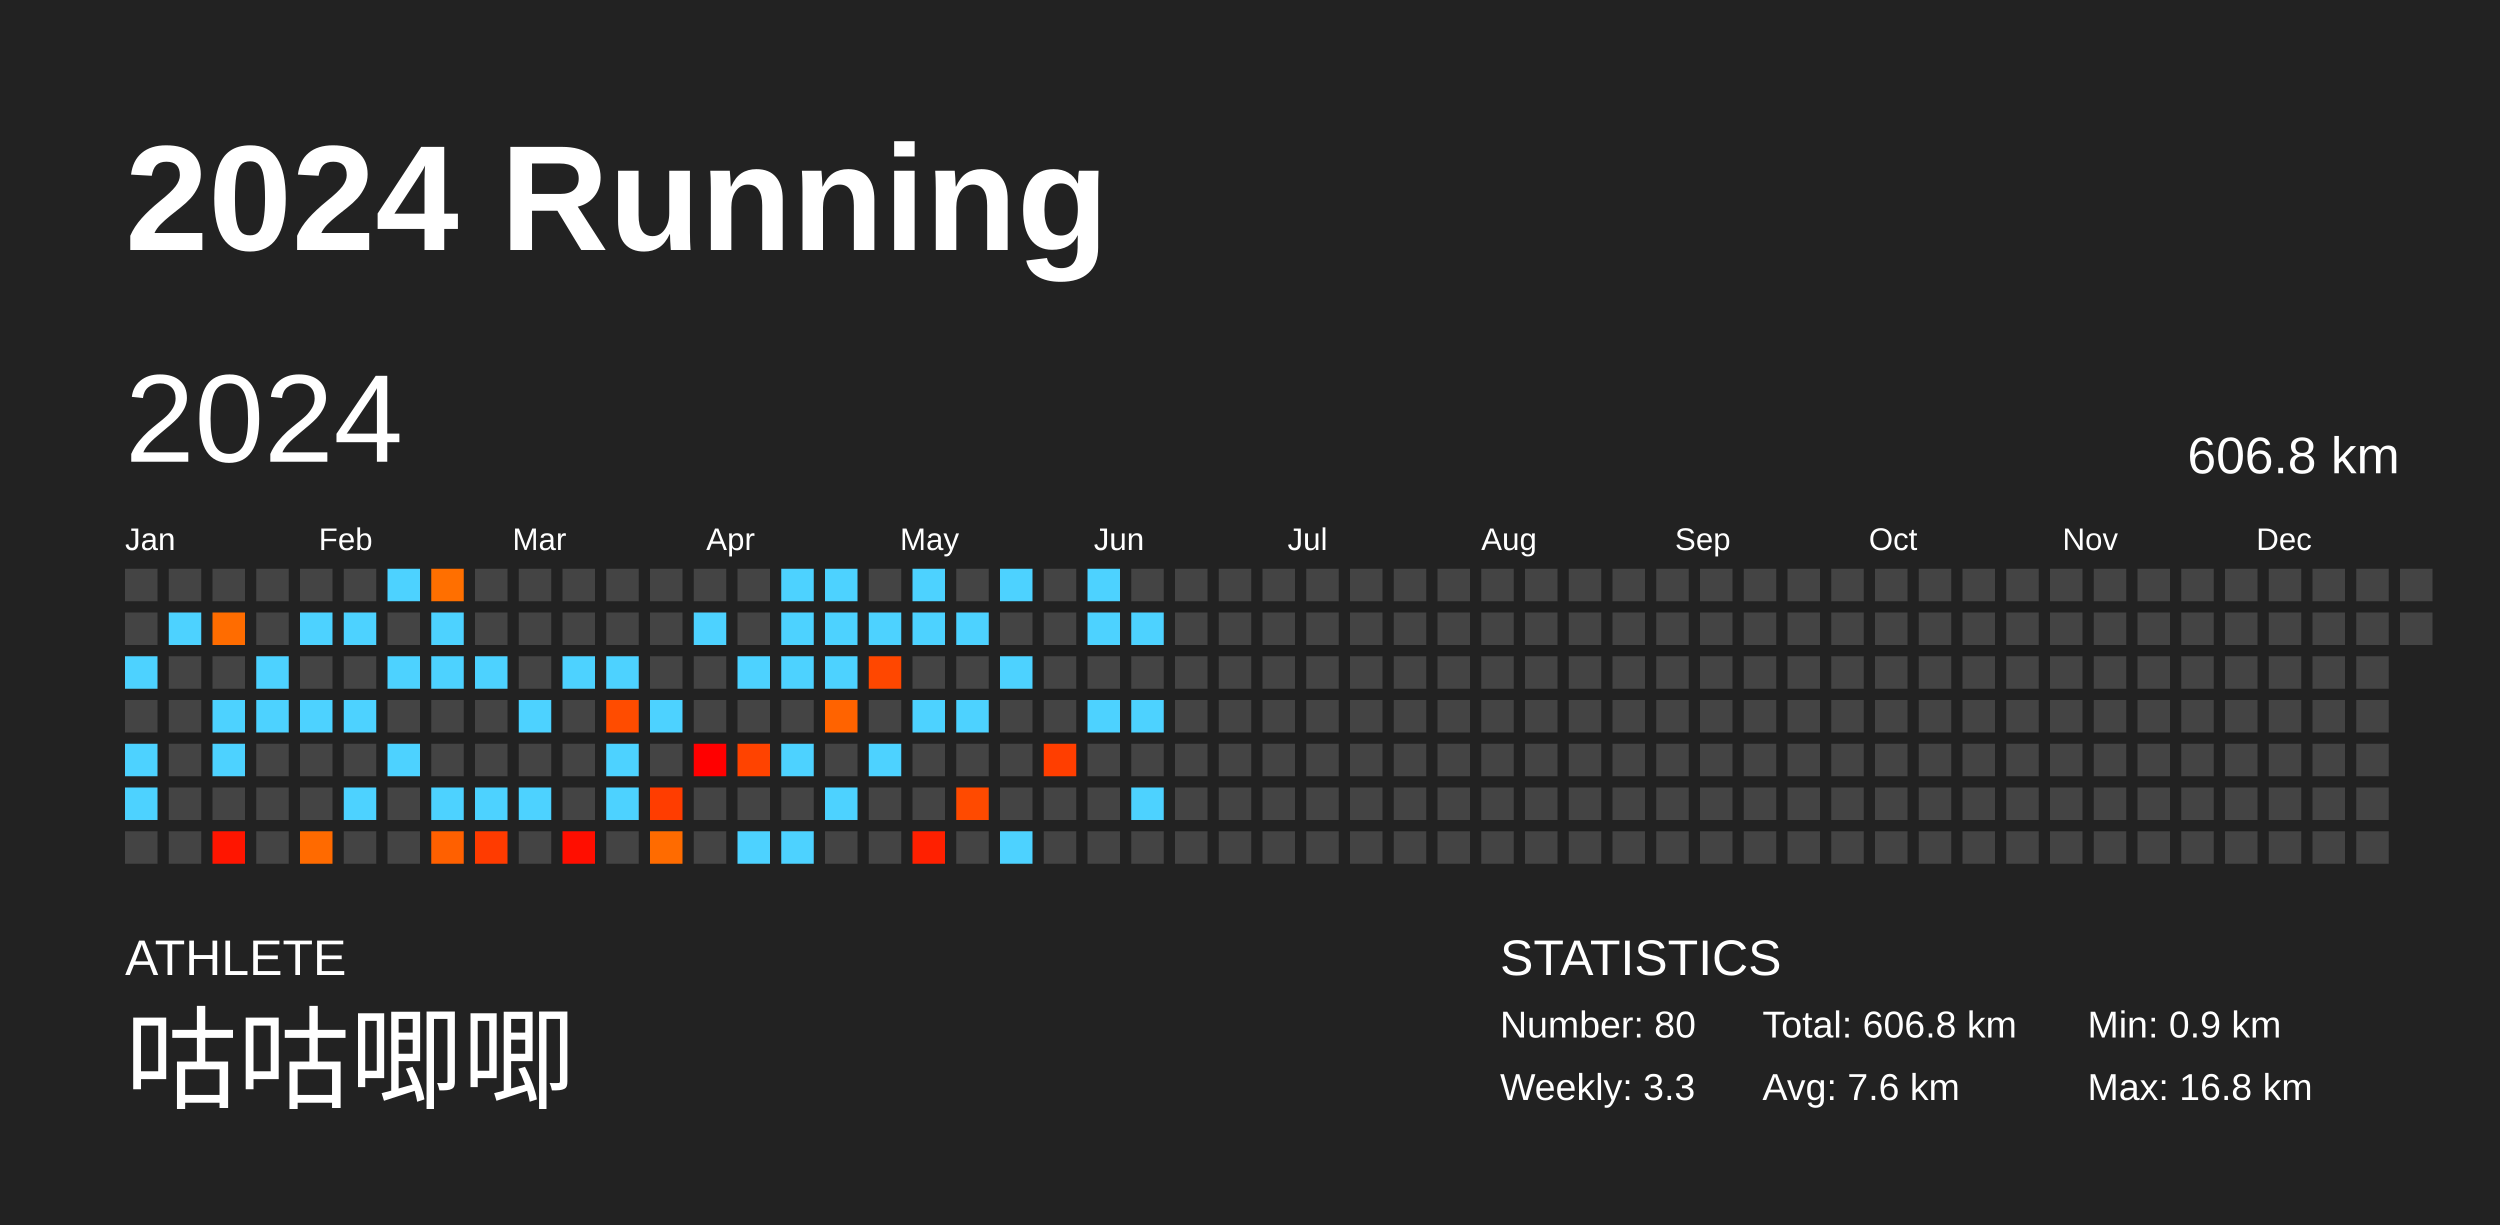
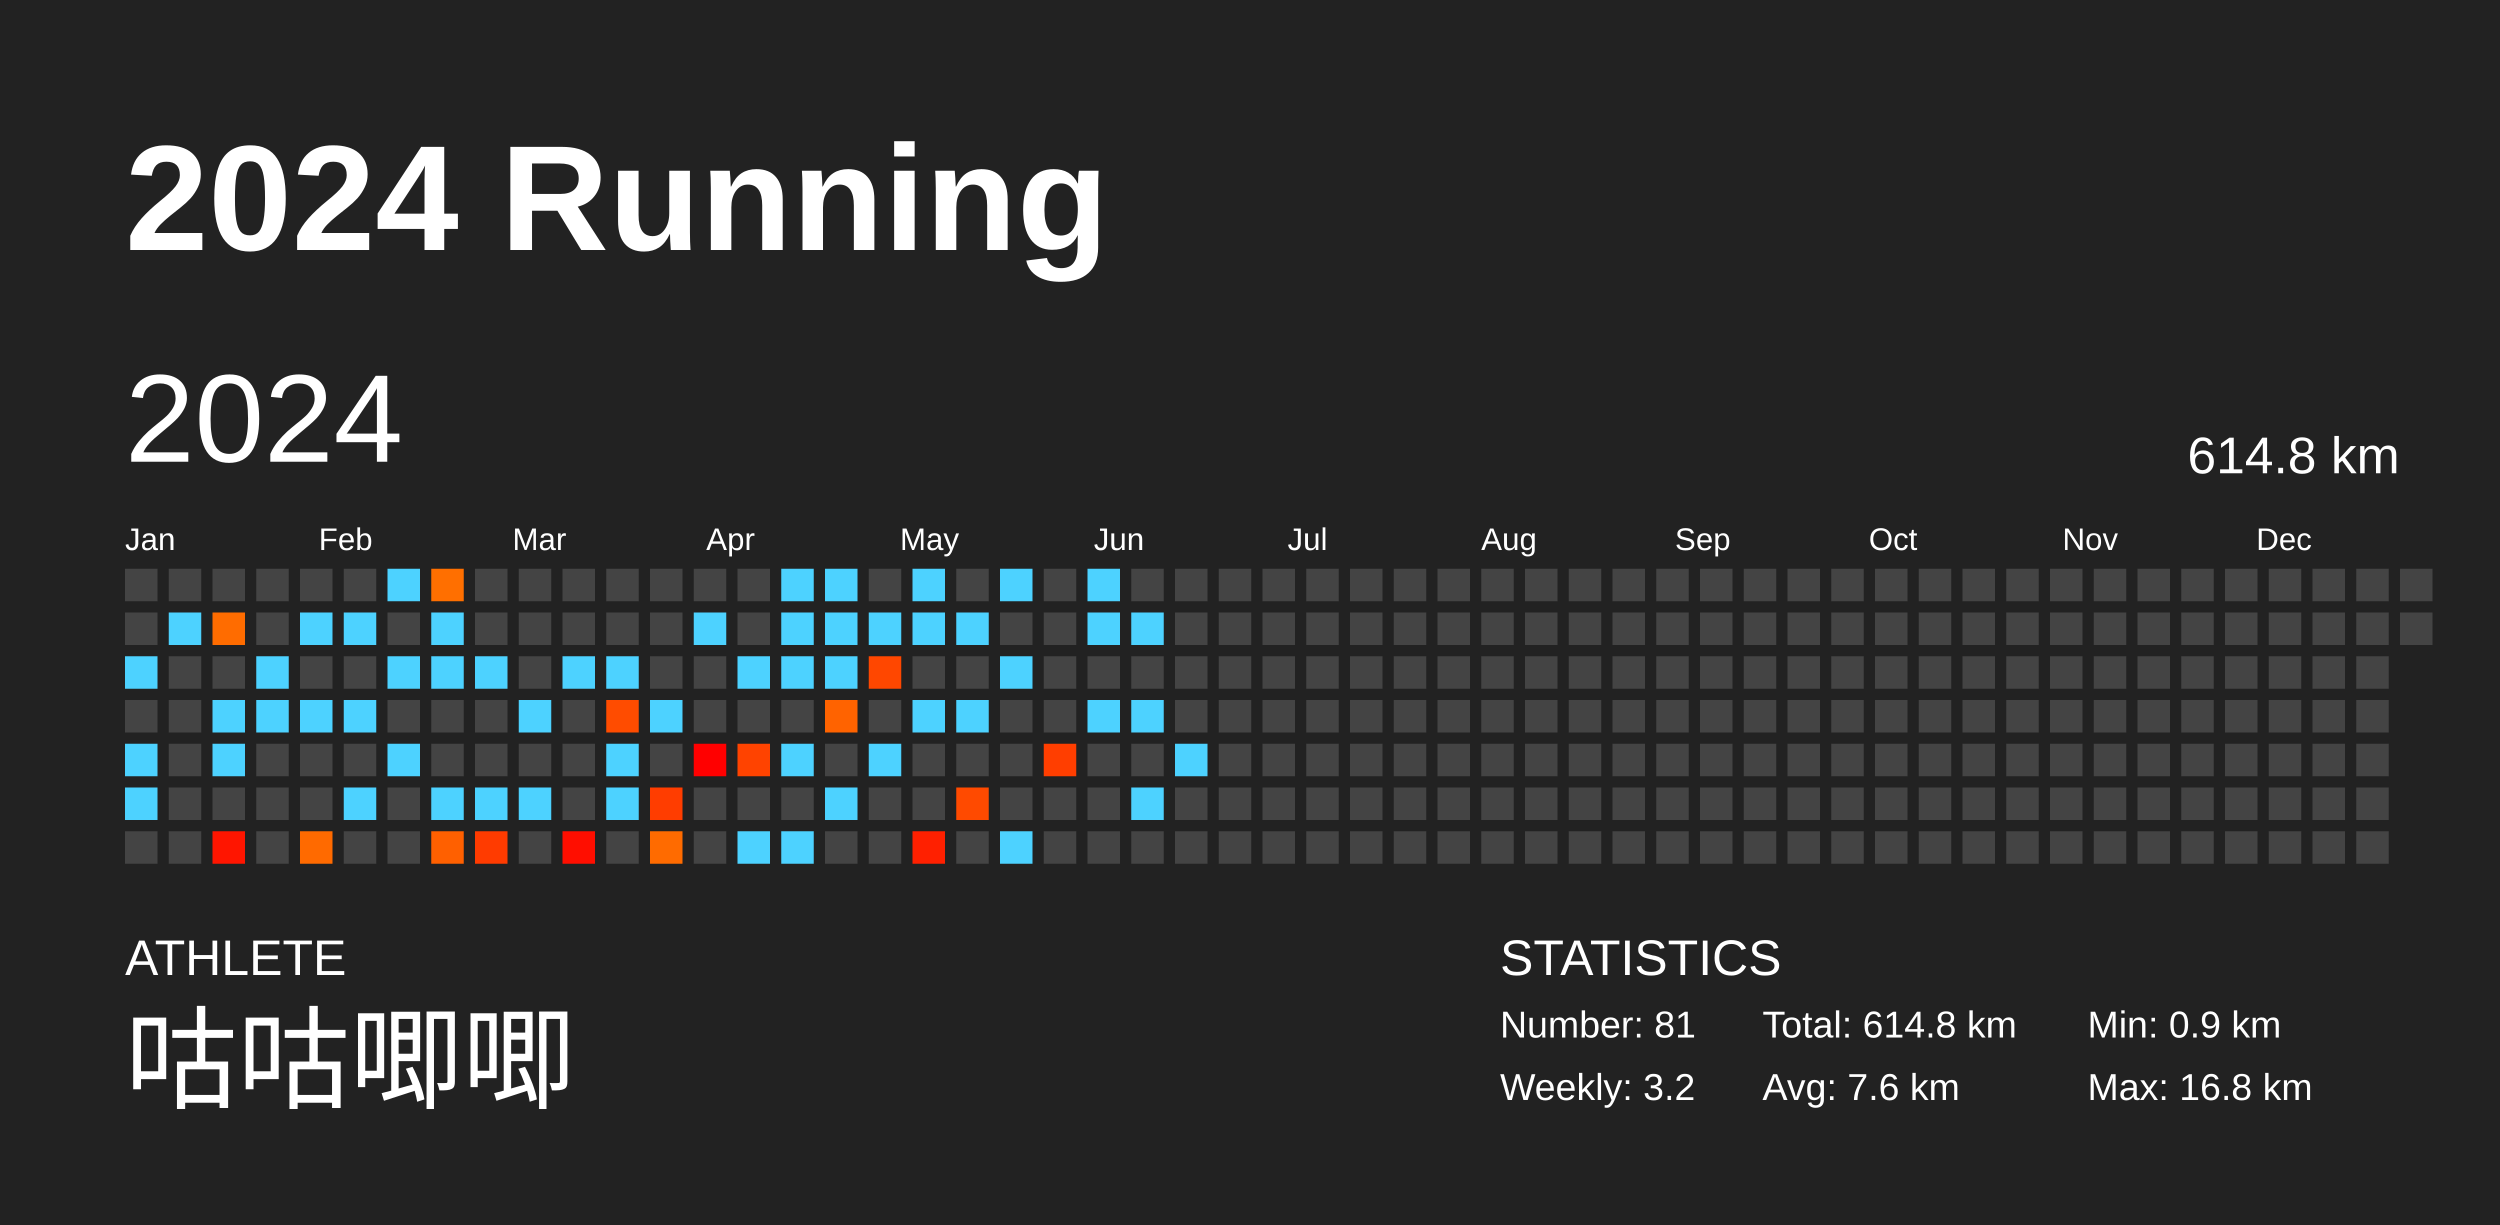
<svg xmlns="http://www.w3.org/2000/svg" baseProfile="full" height="98mm" version="1.1" viewBox="0,0,200,98" width="200mm">
  <defs />
  <rect fill="#222222" height="98" width="200" x="0" y="0" />
  <text fill="#FFFFFF" style="font-size:12px; font-family:Arial; font-weight:bold;" x="10" y="20">2024 Running</text>
  <text fill="#FFFFFF" style="font-size:4px; font-family:Arial" x="10" y="78">ATHLETE</text>
  <text fill="#FFFFFF" style="font-size:9px; font-family:Arial" x="10" y="88">咕咕唧唧</text>
  <text fill="#FFFFFF" style="font-size:4px; font-family:Arial" x="120" y="78">STATISTICS</text>
-   <text fill="#FFFFFF" style="font-size:3px; font-family:Arial" x="120" y="83">Number: 80</text>
-   <text fill="#FFFFFF" style="font-size:3px; font-family:Arial" x="120" y="88">Weekly: 3.3</text>
-   <text fill="#FFFFFF" style="font-size:3px; font-family:Arial" x="141" y="83">Total: 606.8 km</text>
+   <text fill="#FFFFFF" style="font-size:3px; font-family:Arial" x="120" y="83">Number: 81</text>
+   <text fill="#FFFFFF" style="font-size:3px; font-family:Arial" x="120" y="88">Weekly: 3.2</text>
+   <text fill="#FFFFFF" style="font-size:3px; font-family:Arial" x="141" y="83">Total: 614.8 km</text>
  <text fill="#FFFFFF" style="font-size:3px; font-family:Arial" x="141" y="88">Avg: 7.6 km</text>
  <text fill="#FFFFFF" style="font-size:3px; font-family:Arial" x="167" y="83">Min: 0.9 km</text>
  <text fill="#FFFFFF" style="font-size:3px; font-family:Arial" x="167" y="88">Max: 16.8 km</text>
  <text dominant-baseline="hanging" fill="#FFFFFF" style="font-size:10.0px; font-family:Arial;" x="10" y="30">2024</text>
-   <text dominant-baseline="hanging" fill="#FFFFFF" style="font-size:4.125px; font-family:Arial;" x="175" y="35">606.8 km</text>
+   <text dominant-baseline="hanging" fill="#FFFFFF" style="font-size:4.125px; font-family:Arial;" x="175" y="35">614.8 km</text>
  <text fill="#FFFFFF" style="font-size:2.5px; font-family:Arial" x="10.0" y="44">Jan</text>
  <text fill="#FFFFFF" style="font-size:2.5px; font-family:Arial" x="25.5" y="44">Feb</text>
  <text fill="#FFFFFF" style="font-size:2.5px; font-family:Arial" x="41.0" y="44">Mar</text>
  <text fill="#FFFFFF" style="font-size:2.5px; font-family:Arial" x="56.5" y="44">Apr</text>
  <text fill="#FFFFFF" style="font-size:2.5px; font-family:Arial" x="72.0" y="44">May</text>
  <text fill="#FFFFFF" style="font-size:2.5px; font-family:Arial" x="87.5" y="44">Jun</text>
  <text fill="#FFFFFF" style="font-size:2.5px; font-family:Arial" x="103.0" y="44">Jul</text>
  <text fill="#FFFFFF" style="font-size:2.5px; font-family:Arial" x="118.5" y="44">Aug</text>
  <text fill="#FFFFFF" style="font-size:2.5px; font-family:Arial" x="134.0" y="44">Sep</text>
  <text fill="#FFFFFF" style="font-size:2.5px; font-family:Arial" x="149.5" y="44">Oct</text>
  <text fill="#FFFFFF" style="font-size:2.5px; font-family:Arial" x="165.0" y="44">Nov</text>
  <text fill="#FFFFFF" style="font-size:2.5px; font-family:Arial" x="180.5" y="44">Dec</text>
  <rect fill="#444444" height="2.6" width="2.6" x="10.0" y="45.5" />
  <rect fill="#444444" height="2.6" width="2.6" x="10.0" y="49.0" />
  <rect fill="#4dd2ff" height="2.6" width="2.6" x="10.0" y="52.5" />
  <rect fill="#444444" height="2.6" width="2.6" x="10.0" y="56.0" />
  <rect fill="#4dd2ff" height="2.6" width="2.6" x="10.0" y="59.5" />
  <rect fill="#4dd2ff" height="2.6" width="2.6" x="10.0" y="63.0" />
  <rect fill="#444444" height="2.6" width="2.6" x="10.0" y="66.5" />
  <rect fill="#444444" height="2.6" width="2.6" x="13.5" y="45.5" />
  <rect fill="#4dd2ff" height="2.6" width="2.6" x="13.5" y="49.0" />
  <rect fill="#444444" height="2.6" width="2.6" x="13.5" y="52.5" />
  <rect fill="#444444" height="2.6" width="2.6" x="13.5" y="56.0" />
  <rect fill="#444444" height="2.6" width="2.6" x="13.5" y="59.5" />
  <rect fill="#444444" height="2.6" width="2.6" x="13.5" y="63.0" />
  <rect fill="#444444" height="2.6" width="2.6" x="13.5" y="66.5" />
  <rect fill="#444444" height="2.6" width="2.6" x="17.0" y="45.5" />
  <rect fill="#ff6c00" height="2.6" width="2.6" x="17.0" y="49.0" />
  <rect fill="#444444" height="2.6" width="2.6" x="17.0" y="52.5" />
  <rect fill="#4dd2ff" height="2.6" width="2.6" x="17.0" y="56.0" />
  <rect fill="#4dd2ff" height="2.6" width="2.6" x="17.0" y="59.5" />
  <rect fill="#444444" height="2.6" width="2.6" x="17.0" y="63.0" />
  <rect fill="#ff1500" height="2.6" width="2.6" x="17.0" y="66.5" />
  <rect fill="#444444" height="2.6" width="2.6" x="20.5" y="45.5" />
  <rect fill="#444444" height="2.6" width="2.6" x="20.5" y="49.0" />
  <rect fill="#4dd2ff" height="2.6" width="2.6" x="20.5" y="52.5" />
  <rect fill="#4dd2ff" height="2.6" width="2.6" x="20.5" y="56.0" />
  <rect fill="#444444" height="2.6" width="2.6" x="20.5" y="59.5" />
  <rect fill="#444444" height="2.6" width="2.6" x="20.5" y="63.0" />
  <rect fill="#444444" height="2.6" width="2.6" x="20.5" y="66.5" />
  <rect fill="#444444" height="2.6" width="2.6" x="24.0" y="45.5" />
  <rect fill="#4dd2ff" height="2.6" width="2.6" x="24.0" y="49.0" />
  <rect fill="#444444" height="2.6" width="2.6" x="24.0" y="52.5" />
  <rect fill="#4dd2ff" height="2.6" width="2.6" x="24.0" y="56.0" />
  <rect fill="#444444" height="2.6" width="2.6" x="24.0" y="59.5" />
  <rect fill="#444444" height="2.6" width="2.6" x="24.0" y="63.0" />
  <rect fill="#ff6a00" height="2.6" width="2.6" x="24.0" y="66.5" />
  <rect fill="#444444" height="2.6" width="2.6" x="27.5" y="45.5" />
  <rect fill="#4dd2ff" height="2.6" width="2.6" x="27.5" y="49.0" />
  <rect fill="#444444" height="2.6" width="2.6" x="27.5" y="52.5" />
  <rect fill="#4dd2ff" height="2.6" width="2.6" x="27.5" y="56.0" />
  <rect fill="#444444" height="2.6" width="2.6" x="27.5" y="59.5" />
  <rect fill="#4dd2ff" height="2.6" width="2.6" x="27.5" y="63.0" />
  <rect fill="#444444" height="2.6" width="2.6" x="27.5" y="66.5" />
  <rect fill="#4dd2ff" height="2.6" width="2.6" x="31.0" y="45.5" />
  <rect fill="#444444" height="2.6" width="2.6" x="31.0" y="49.0" />
  <rect fill="#4dd2ff" height="2.6" width="2.6" x="31.0" y="52.5" />
  <rect fill="#444444" height="2.6" width="2.6" x="31.0" y="56.0" />
  <rect fill="#4dd2ff" height="2.6" width="2.6" x="31.0" y="59.5" />
  <rect fill="#444444" height="2.6" width="2.6" x="31.0" y="63.0" />
  <rect fill="#444444" height="2.6" width="2.6" x="31.0" y="66.5" />
  <rect fill="#ff6f00" height="2.6" width="2.6" x="34.5" y="45.5" />
  <rect fill="#4dd2ff" height="2.6" width="2.6" x="34.5" y="49.0" />
  <rect fill="#4dd2ff" height="2.6" width="2.6" x="34.5" y="52.5" />
  <rect fill="#444444" height="2.6" width="2.6" x="34.5" y="56.0" />
  <rect fill="#444444" height="2.6" width="2.6" x="34.5" y="59.5" />
  <rect fill="#4dd2ff" height="2.6" width="2.6" x="34.5" y="63.0" />
  <rect fill="#ff6000" height="2.6" width="2.6" x="34.5" y="66.5" />
  <rect fill="#444444" height="2.6" width="2.6" x="38.0" y="45.5" />
  <rect fill="#444444" height="2.6" width="2.6" x="38.0" y="49.0" />
  <rect fill="#4dd2ff" height="2.6" width="2.6" x="38.0" y="52.5" />
  <rect fill="#444444" height="2.6" width="2.6" x="38.0" y="56.0" />
  <rect fill="#444444" height="2.6" width="2.6" x="38.0" y="59.5" />
  <rect fill="#4dd2ff" height="2.6" width="2.6" x="38.0" y="63.0" />
  <rect fill="#ff3b00" height="2.6" width="2.6" x="38.0" y="66.5" />
  <rect fill="#444444" height="2.6" width="2.6" x="41.5" y="45.5" />
  <rect fill="#444444" height="2.6" width="2.6" x="41.5" y="49.0" />
  <rect fill="#444444" height="2.6" width="2.6" x="41.5" y="52.5" />
  <rect fill="#4dd2ff" height="2.6" width="2.6" x="41.5" y="56.0" />
  <rect fill="#444444" height="2.6" width="2.6" x="41.5" y="59.5" />
  <rect fill="#4dd2ff" height="2.6" width="2.6" x="41.5" y="63.0" />
  <rect fill="#444444" height="2.6" width="2.6" x="41.5" y="66.5" />
  <rect fill="#444444" height="2.6" width="2.6" x="45.0" y="45.5" />
  <rect fill="#444444" height="2.6" width="2.6" x="45.0" y="49.0" />
  <rect fill="#4dd2ff" height="2.6" width="2.6" x="45.0" y="52.5" />
  <rect fill="#444444" height="2.6" width="2.6" x="45.0" y="56.0" />
  <rect fill="#444444" height="2.6" width="2.6" x="45.0" y="59.5" />
  <rect fill="#444444" height="2.6" width="2.6" x="45.0" y="63.0" />
  <rect fill="#ff0e00" height="2.6" width="2.6" x="45.0" y="66.5" />
  <rect fill="#444444" height="2.6" width="2.6" x="48.5" y="45.5" />
  <rect fill="#444444" height="2.6" width="2.6" x="48.5" y="49.0" />
  <rect fill="#4dd2ff" height="2.6" width="2.6" x="48.5" y="52.5" />
  <rect fill="#ff4c00" height="2.6" width="2.6" x="48.5" y="56.0" />
  <rect fill="#4dd2ff" height="2.6" width="2.6" x="48.5" y="59.5" />
  <rect fill="#4dd2ff" height="2.6" width="2.6" x="48.5" y="63.0" />
  <rect fill="#444444" height="2.6" width="2.6" x="48.5" y="66.5" />
  <rect fill="#444444" height="2.6" width="2.6" x="52.0" y="45.5" />
  <rect fill="#444444" height="2.6" width="2.6" x="52.0" y="49.0" />
  <rect fill="#444444" height="2.6" width="2.6" x="52.0" y="52.5" />
  <rect fill="#4dd2ff" height="2.6" width="2.6" x="52.0" y="56.0" />
  <rect fill="#444444" height="2.6" width="2.6" x="52.0" y="59.5" />
  <rect fill="#ff3d00" height="2.6" width="2.6" x="52.0" y="63.0" />
  <rect fill="#ff6b00" height="2.6" width="2.6" x="52.0" y="66.5" />
  <rect fill="#444444" height="2.6" width="2.6" x="55.5" y="45.5" />
  <rect fill="#4dd2ff" height="2.6" width="2.6" x="55.5" y="49.0" />
  <rect fill="#444444" height="2.6" width="2.6" x="55.5" y="52.5" />
  <rect fill="#444444" height="2.6" width="2.6" x="55.5" y="56.0" />
  <rect fill="#ff0000" height="2.6" width="2.6" x="55.5" y="59.5" />
  <rect fill="#444444" height="2.6" width="2.6" x="55.5" y="63.0" />
  <rect fill="#444444" height="2.6" width="2.6" x="55.5" y="66.5" />
  <rect fill="#444444" height="2.6" width="2.6" x="59.0" y="45.5" />
  <rect fill="#444444" height="2.6" width="2.6" x="59.0" y="49.0" />
  <rect fill="#4dd2ff" height="2.6" width="2.6" x="59.0" y="52.5" />
  <rect fill="#444444" height="2.6" width="2.6" x="59.0" y="56.0" />
  <rect fill="#ff4300" height="2.6" width="2.6" x="59.0" y="59.5" />
  <rect fill="#444444" height="2.6" width="2.6" x="59.0" y="63.0" />
  <rect fill="#4dd2ff" height="2.6" width="2.6" x="59.0" y="66.5" />
  <rect fill="#4dd2ff" height="2.6" width="2.6" x="62.5" y="45.5" />
  <rect fill="#4dd2ff" height="2.6" width="2.6" x="62.5" y="49.0" />
  <rect fill="#4dd2ff" height="2.6" width="2.6" x="62.5" y="52.5" />
  <rect fill="#444444" height="2.6" width="2.6" x="62.5" y="56.0" />
  <rect fill="#4dd2ff" height="2.6" width="2.6" x="62.5" y="59.5" />
  <rect fill="#444444" height="2.6" width="2.6" x="62.5" y="63.0" />
  <rect fill="#4dd2ff" height="2.6" width="2.6" x="62.5" y="66.5" />
  <rect fill="#4dd2ff" height="2.6" width="2.6" x="66.0" y="45.5" />
  <rect fill="#4dd2ff" height="2.6" width="2.6" x="66.0" y="49.0" />
  <rect fill="#4dd2ff" height="2.6" width="2.6" x="66.0" y="52.5" />
  <rect fill="#ff6300" height="2.6" width="2.6" x="66.0" y="56.0" />
  <rect fill="#444444" height="2.6" width="2.6" x="66.0" y="59.5" />
  <rect fill="#4dd2ff" height="2.6" width="2.6" x="66.0" y="63.0" />
  <rect fill="#444444" height="2.6" width="2.6" x="66.0" y="66.5" />
  <rect fill="#444444" height="2.6" width="2.6" x="69.5" y="45.5" />
  <rect fill="#4dd2ff" height="2.6" width="2.6" x="69.5" y="49.0" />
  <rect fill="#ff4700" height="2.6" width="2.6" x="69.5" y="52.5" />
  <rect fill="#444444" height="2.6" width="2.6" x="69.5" y="56.0" />
  <rect fill="#4dd2ff" height="2.6" width="2.6" x="69.5" y="59.5" />
  <rect fill="#444444" height="2.6" width="2.6" x="69.5" y="63.0" />
  <rect fill="#444444" height="2.6" width="2.6" x="69.5" y="66.5" />
  <rect fill="#4dd2ff" height="2.6" width="2.6" x="73.0" y="45.5" />
  <rect fill="#4dd2ff" height="2.6" width="2.6" x="73.0" y="49.0" />
  <rect fill="#444444" height="2.6" width="2.6" x="73.0" y="52.5" />
  <rect fill="#4dd2ff" height="2.6" width="2.6" x="73.0" y="56.0" />
  <rect fill="#444444" height="2.6" width="2.6" x="73.0" y="59.5" />
  <rect fill="#444444" height="2.6" width="2.6" x="73.0" y="63.0" />
  <rect fill="#ff2000" height="2.6" width="2.6" x="73.0" y="66.5" />
  <rect fill="#444444" height="2.6" width="2.6" x="76.5" y="45.5" />
  <rect fill="#4dd2ff" height="2.6" width="2.6" x="76.5" y="49.0" />
  <rect fill="#444444" height="2.6" width="2.6" x="76.5" y="52.5" />
  <rect fill="#4dd2ff" height="2.6" width="2.6" x="76.5" y="56.0" />
  <rect fill="#444444" height="2.6" width="2.6" x="76.5" y="59.5" />
  <rect fill="#ff4a00" height="2.6" width="2.6" x="76.5" y="63.0" />
  <rect fill="#444444" height="2.6" width="2.6" x="76.5" y="66.5" />
  <rect fill="#4dd2ff" height="2.6" width="2.6" x="80.0" y="45.5" />
  <rect fill="#444444" height="2.6" width="2.6" x="80.0" y="49.0" />
  <rect fill="#4dd2ff" height="2.6" width="2.6" x="80.0" y="52.5" />
  <rect fill="#444444" height="2.6" width="2.6" x="80.0" y="56.0" />
  <rect fill="#444444" height="2.6" width="2.6" x="80.0" y="59.5" />
  <rect fill="#444444" height="2.6" width="2.6" x="80.0" y="63.0" />
  <rect fill="#4dd2ff" height="2.6" width="2.6" x="80.0" y="66.5" />
  <rect fill="#444444" height="2.6" width="2.6" x="83.5" y="45.5" />
  <rect fill="#444444" height="2.6" width="2.6" x="83.5" y="49.0" />
  <rect fill="#444444" height="2.6" width="2.6" x="83.5" y="52.5" />
  <rect fill="#444444" height="2.6" width="2.6" x="83.5" y="56.0" />
  <rect fill="#ff3e00" height="2.6" width="2.6" x="83.5" y="59.5" />
  <rect fill="#444444" height="2.6" width="2.6" x="83.5" y="63.0" />
  <rect fill="#444444" height="2.6" width="2.6" x="83.5" y="66.5" />
  <rect fill="#4dd2ff" height="2.6" width="2.6" x="87.0" y="45.5" />
  <rect fill="#4dd2ff" height="2.6" width="2.6" x="87.0" y="49.0" />
  <rect fill="#444444" height="2.6" width="2.6" x="87.0" y="52.5" />
  <rect fill="#4dd2ff" height="2.6" width="2.6" x="87.0" y="56.0" />
  <rect fill="#444444" height="2.6" width="2.6" x="87.0" y="59.5" />
  <rect fill="#444444" height="2.6" width="2.6" x="87.0" y="63.0" />
  <rect fill="#444444" height="2.6" width="2.6" x="87.0" y="66.5" />
  <rect fill="#444444" height="2.6" width="2.6" x="90.5" y="45.5" />
  <rect fill="#4dd2ff" height="2.6" width="2.6" x="90.5" y="49.0" />
  <rect fill="#444444" height="2.6" width="2.6" x="90.5" y="52.5" />
  <rect fill="#4dd2ff" height="2.6" width="2.6" x="90.5" y="56.0" />
  <rect fill="#444444" height="2.6" width="2.6" x="90.5" y="59.5" />
  <rect fill="#4dd2ff" height="2.6" width="2.6" x="90.5" y="63.0" />
  <rect fill="#444444" height="2.6" width="2.6" x="90.5" y="66.5" />
  <rect fill="#444444" height="2.6" width="2.6" x="94.0" y="45.5" />
  <rect fill="#444444" height="2.6" width="2.6" x="94.0" y="49.0" />
  <rect fill="#444444" height="2.6" width="2.6" x="94.0" y="52.5" />
  <rect fill="#444444" height="2.6" width="2.6" x="94.0" y="56.0" />
-   <rect fill="#444444" height="2.6" width="2.6" x="94.0" y="59.5" />
+   <rect fill="#4dd2ff" height="2.6" width="2.6" x="94.0" y="59.5" />
  <rect fill="#444444" height="2.6" width="2.6" x="94.0" y="63.0" />
  <rect fill="#444444" height="2.6" width="2.6" x="94.0" y="66.5" />
  <rect fill="#444444" height="2.6" width="2.6" x="97.5" y="45.5" />
  <rect fill="#444444" height="2.6" width="2.6" x="97.5" y="49.0" />
  <rect fill="#444444" height="2.6" width="2.6" x="97.5" y="52.5" />
  <rect fill="#444444" height="2.6" width="2.6" x="97.5" y="56.0" />
  <rect fill="#444444" height="2.6" width="2.6" x="97.5" y="59.5" />
  <rect fill="#444444" height="2.6" width="2.6" x="97.5" y="63.0" />
  <rect fill="#444444" height="2.6" width="2.6" x="97.5" y="66.5" />
  <rect fill="#444444" height="2.6" width="2.6" x="101.0" y="45.5" />
  <rect fill="#444444" height="2.6" width="2.6" x="101.0" y="49.0" />
  <rect fill="#444444" height="2.6" width="2.6" x="101.0" y="52.5" />
  <rect fill="#444444" height="2.6" width="2.6" x="101.0" y="56.0" />
  <rect fill="#444444" height="2.6" width="2.6" x="101.0" y="59.5" />
  <rect fill="#444444" height="2.6" width="2.6" x="101.0" y="63.0" />
  <rect fill="#444444" height="2.6" width="2.6" x="101.0" y="66.5" />
  <rect fill="#444444" height="2.6" width="2.6" x="104.5" y="45.5" />
  <rect fill="#444444" height="2.6" width="2.6" x="104.5" y="49.0" />
  <rect fill="#444444" height="2.6" width="2.6" x="104.5" y="52.5" />
  <rect fill="#444444" height="2.6" width="2.6" x="104.5" y="56.0" />
  <rect fill="#444444" height="2.6" width="2.6" x="104.5" y="59.5" />
  <rect fill="#444444" height="2.6" width="2.6" x="104.5" y="63.0" />
  <rect fill="#444444" height="2.6" width="2.6" x="104.5" y="66.5" />
  <rect fill="#444444" height="2.6" width="2.6" x="108.0" y="45.5" />
  <rect fill="#444444" height="2.6" width="2.6" x="108.0" y="49.0" />
  <rect fill="#444444" height="2.6" width="2.6" x="108.0" y="52.5" />
  <rect fill="#444444" height="2.6" width="2.6" x="108.0" y="56.0" />
  <rect fill="#444444" height="2.6" width="2.6" x="108.0" y="59.5" />
  <rect fill="#444444" height="2.6" width="2.6" x="108.0" y="63.0" />
  <rect fill="#444444" height="2.6" width="2.6" x="108.0" y="66.5" />
  <rect fill="#444444" height="2.6" width="2.6" x="111.5" y="45.5" />
  <rect fill="#444444" height="2.6" width="2.6" x="111.5" y="49.0" />
  <rect fill="#444444" height="2.6" width="2.6" x="111.5" y="52.5" />
  <rect fill="#444444" height="2.6" width="2.6" x="111.5" y="56.0" />
  <rect fill="#444444" height="2.6" width="2.6" x="111.5" y="59.5" />
  <rect fill="#444444" height="2.6" width="2.6" x="111.5" y="63.0" />
  <rect fill="#444444" height="2.6" width="2.6" x="111.5" y="66.5" />
  <rect fill="#444444" height="2.6" width="2.6" x="115.0" y="45.5" />
  <rect fill="#444444" height="2.6" width="2.6" x="115.0" y="49.0" />
  <rect fill="#444444" height="2.6" width="2.6" x="115.0" y="52.5" />
  <rect fill="#444444" height="2.6" width="2.6" x="115.0" y="56.0" />
  <rect fill="#444444" height="2.6" width="2.6" x="115.0" y="59.5" />
  <rect fill="#444444" height="2.6" width="2.6" x="115.0" y="63.0" />
  <rect fill="#444444" height="2.6" width="2.6" x="115.0" y="66.5" />
  <rect fill="#444444" height="2.6" width="2.6" x="118.5" y="45.5" />
  <rect fill="#444444" height="2.6" width="2.6" x="118.5" y="49.0" />
  <rect fill="#444444" height="2.6" width="2.6" x="118.5" y="52.5" />
  <rect fill="#444444" height="2.6" width="2.6" x="118.5" y="56.0" />
  <rect fill="#444444" height="2.6" width="2.6" x="118.5" y="59.5" />
  <rect fill="#444444" height="2.6" width="2.6" x="118.5" y="63.0" />
  <rect fill="#444444" height="2.6" width="2.6" x="118.5" y="66.5" />
  <rect fill="#444444" height="2.6" width="2.6" x="122.0" y="45.5" />
  <rect fill="#444444" height="2.6" width="2.6" x="122.0" y="49.0" />
  <rect fill="#444444" height="2.6" width="2.6" x="122.0" y="52.5" />
  <rect fill="#444444" height="2.6" width="2.6" x="122.0" y="56.0" />
  <rect fill="#444444" height="2.6" width="2.6" x="122.0" y="59.5" />
  <rect fill="#444444" height="2.6" width="2.6" x="122.0" y="63.0" />
  <rect fill="#444444" height="2.6" width="2.6" x="122.0" y="66.5" />
  <rect fill="#444444" height="2.6" width="2.6" x="125.5" y="45.5" />
  <rect fill="#444444" height="2.6" width="2.6" x="125.5" y="49.0" />
  <rect fill="#444444" height="2.6" width="2.6" x="125.5" y="52.5" />
  <rect fill="#444444" height="2.6" width="2.6" x="125.5" y="56.0" />
  <rect fill="#444444" height="2.6" width="2.6" x="125.5" y="59.5" />
  <rect fill="#444444" height="2.6" width="2.6" x="125.5" y="63.0" />
  <rect fill="#444444" height="2.6" width="2.6" x="125.5" y="66.5" />
  <rect fill="#444444" height="2.6" width="2.6" x="129.0" y="45.5" />
  <rect fill="#444444" height="2.6" width="2.6" x="129.0" y="49.0" />
  <rect fill="#444444" height="2.6" width="2.6" x="129.0" y="52.5" />
  <rect fill="#444444" height="2.6" width="2.6" x="129.0" y="56.0" />
  <rect fill="#444444" height="2.6" width="2.6" x="129.0" y="59.5" />
  <rect fill="#444444" height="2.6" width="2.6" x="129.0" y="63.0" />
  <rect fill="#444444" height="2.6" width="2.6" x="129.0" y="66.5" />
  <rect fill="#444444" height="2.6" width="2.6" x="132.5" y="45.5" />
  <rect fill="#444444" height="2.6" width="2.6" x="132.5" y="49.0" />
  <rect fill="#444444" height="2.6" width="2.6" x="132.5" y="52.5" />
  <rect fill="#444444" height="2.6" width="2.6" x="132.5" y="56.0" />
  <rect fill="#444444" height="2.6" width="2.6" x="132.5" y="59.5" />
  <rect fill="#444444" height="2.6" width="2.6" x="132.5" y="63.0" />
  <rect fill="#444444" height="2.6" width="2.6" x="132.5" y="66.5" />
  <rect fill="#444444" height="2.6" width="2.6" x="136.0" y="45.5" />
  <rect fill="#444444" height="2.6" width="2.6" x="136.0" y="49.0" />
  <rect fill="#444444" height="2.6" width="2.6" x="136.0" y="52.5" />
  <rect fill="#444444" height="2.6" width="2.6" x="136.0" y="56.0" />
  <rect fill="#444444" height="2.6" width="2.6" x="136.0" y="59.5" />
  <rect fill="#444444" height="2.6" width="2.6" x="136.0" y="63.0" />
  <rect fill="#444444" height="2.6" width="2.6" x="136.0" y="66.5" />
  <rect fill="#444444" height="2.6" width="2.6" x="139.5" y="45.5" />
  <rect fill="#444444" height="2.6" width="2.6" x="139.5" y="49.0" />
  <rect fill="#444444" height="2.6" width="2.6" x="139.5" y="52.5" />
  <rect fill="#444444" height="2.6" width="2.6" x="139.5" y="56.0" />
  <rect fill="#444444" height="2.6" width="2.6" x="139.5" y="59.5" />
  <rect fill="#444444" height="2.6" width="2.6" x="139.5" y="63.0" />
  <rect fill="#444444" height="2.6" width="2.6" x="139.5" y="66.5" />
  <rect fill="#444444" height="2.6" width="2.6" x="143.0" y="45.5" />
  <rect fill="#444444" height="2.6" width="2.6" x="143.0" y="49.0" />
  <rect fill="#444444" height="2.6" width="2.6" x="143.0" y="52.5" />
  <rect fill="#444444" height="2.6" width="2.6" x="143.0" y="56.0" />
  <rect fill="#444444" height="2.6" width="2.6" x="143.0" y="59.5" />
  <rect fill="#444444" height="2.6" width="2.6" x="143.0" y="63.0" />
  <rect fill="#444444" height="2.6" width="2.6" x="143.0" y="66.5" />
  <rect fill="#444444" height="2.6" width="2.6" x="146.5" y="45.5" />
  <rect fill="#444444" height="2.6" width="2.6" x="146.5" y="49.0" />
  <rect fill="#444444" height="2.6" width="2.6" x="146.5" y="52.5" />
  <rect fill="#444444" height="2.6" width="2.6" x="146.5" y="56.0" />
  <rect fill="#444444" height="2.6" width="2.6" x="146.5" y="59.5" />
  <rect fill="#444444" height="2.6" width="2.6" x="146.5" y="63.0" />
  <rect fill="#444444" height="2.6" width="2.6" x="146.5" y="66.5" />
  <rect fill="#444444" height="2.6" width="2.6" x="150.0" y="45.5" />
  <rect fill="#444444" height="2.6" width="2.6" x="150.0" y="49.0" />
  <rect fill="#444444" height="2.6" width="2.6" x="150.0" y="52.5" />
  <rect fill="#444444" height="2.6" width="2.6" x="150.0" y="56.0" />
  <rect fill="#444444" height="2.6" width="2.6" x="150.0" y="59.5" />
  <rect fill="#444444" height="2.6" width="2.6" x="150.0" y="63.0" />
  <rect fill="#444444" height="2.6" width="2.6" x="150.0" y="66.5" />
  <rect fill="#444444" height="2.6" width="2.6" x="153.5" y="45.5" />
  <rect fill="#444444" height="2.6" width="2.6" x="153.5" y="49.0" />
  <rect fill="#444444" height="2.6" width="2.6" x="153.5" y="52.5" />
  <rect fill="#444444" height="2.6" width="2.6" x="153.5" y="56.0" />
  <rect fill="#444444" height="2.6" width="2.6" x="153.5" y="59.5" />
  <rect fill="#444444" height="2.6" width="2.6" x="153.5" y="63.0" />
  <rect fill="#444444" height="2.6" width="2.6" x="153.5" y="66.5" />
  <rect fill="#444444" height="2.6" width="2.6" x="157.0" y="45.5" />
  <rect fill="#444444" height="2.6" width="2.6" x="157.0" y="49.0" />
  <rect fill="#444444" height="2.6" width="2.6" x="157.0" y="52.5" />
  <rect fill="#444444" height="2.6" width="2.6" x="157.0" y="56.0" />
  <rect fill="#444444" height="2.6" width="2.6" x="157.0" y="59.5" />
  <rect fill="#444444" height="2.6" width="2.6" x="157.0" y="63.0" />
  <rect fill="#444444" height="2.6" width="2.6" x="157.0" y="66.5" />
  <rect fill="#444444" height="2.6" width="2.6" x="160.5" y="45.5" />
  <rect fill="#444444" height="2.6" width="2.6" x="160.5" y="49.0" />
  <rect fill="#444444" height="2.6" width="2.6" x="160.5" y="52.5" />
  <rect fill="#444444" height="2.6" width="2.6" x="160.5" y="56.0" />
  <rect fill="#444444" height="2.6" width="2.6" x="160.5" y="59.5" />
  <rect fill="#444444" height="2.6" width="2.6" x="160.5" y="63.0" />
  <rect fill="#444444" height="2.6" width="2.6" x="160.5" y="66.5" />
  <rect fill="#444444" height="2.6" width="2.6" x="164.0" y="45.5" />
  <rect fill="#444444" height="2.6" width="2.6" x="164.0" y="49.0" />
  <rect fill="#444444" height="2.6" width="2.6" x="164.0" y="52.5" />
  <rect fill="#444444" height="2.6" width="2.6" x="164.0" y="56.0" />
  <rect fill="#444444" height="2.6" width="2.6" x="164.0" y="59.5" />
  <rect fill="#444444" height="2.6" width="2.6" x="164.0" y="63.0" />
  <rect fill="#444444" height="2.6" width="2.6" x="164.0" y="66.5" />
  <rect fill="#444444" height="2.6" width="2.6" x="167.5" y="45.5" />
  <rect fill="#444444" height="2.6" width="2.6" x="167.5" y="49.0" />
  <rect fill="#444444" height="2.6" width="2.6" x="167.5" y="52.5" />
  <rect fill="#444444" height="2.6" width="2.6" x="167.5" y="56.0" />
  <rect fill="#444444" height="2.6" width="2.6" x="167.5" y="59.5" />
  <rect fill="#444444" height="2.6" width="2.6" x="167.5" y="63.0" />
  <rect fill="#444444" height="2.6" width="2.6" x="167.5" y="66.5" />
  <rect fill="#444444" height="2.6" width="2.6" x="171.0" y="45.5" />
  <rect fill="#444444" height="2.6" width="2.6" x="171.0" y="49.0" />
  <rect fill="#444444" height="2.6" width="2.6" x="171.0" y="52.5" />
  <rect fill="#444444" height="2.6" width="2.6" x="171.0" y="56.0" />
  <rect fill="#444444" height="2.6" width="2.6" x="171.0" y="59.5" />
  <rect fill="#444444" height="2.6" width="2.6" x="171.0" y="63.0" />
  <rect fill="#444444" height="2.6" width="2.6" x="171.0" y="66.5" />
  <rect fill="#444444" height="2.6" width="2.6" x="174.5" y="45.5" />
  <rect fill="#444444" height="2.6" width="2.6" x="174.5" y="49.0" />
  <rect fill="#444444" height="2.6" width="2.6" x="174.5" y="52.5" />
  <rect fill="#444444" height="2.6" width="2.6" x="174.5" y="56.0" />
  <rect fill="#444444" height="2.6" width="2.6" x="174.5" y="59.5" />
  <rect fill="#444444" height="2.6" width="2.6" x="174.5" y="63.0" />
  <rect fill="#444444" height="2.6" width="2.6" x="174.5" y="66.5" />
  <rect fill="#444444" height="2.6" width="2.6" x="178.0" y="45.5" />
  <rect fill="#444444" height="2.6" width="2.6" x="178.0" y="49.0" />
  <rect fill="#444444" height="2.6" width="2.6" x="178.0" y="52.5" />
  <rect fill="#444444" height="2.6" width="2.6" x="178.0" y="56.0" />
  <rect fill="#444444" height="2.6" width="2.6" x="178.0" y="59.5" />
  <rect fill="#444444" height="2.6" width="2.6" x="178.0" y="63.0" />
  <rect fill="#444444" height="2.6" width="2.6" x="178.0" y="66.5" />
  <rect fill="#444444" height="2.6" width="2.6" x="181.5" y="45.5" />
  <rect fill="#444444" height="2.6" width="2.6" x="181.5" y="49.0" />
  <rect fill="#444444" height="2.6" width="2.6" x="181.5" y="52.5" />
  <rect fill="#444444" height="2.6" width="2.6" x="181.5" y="56.0" />
  <rect fill="#444444" height="2.6" width="2.6" x="181.5" y="59.5" />
  <rect fill="#444444" height="2.6" width="2.6" x="181.5" y="63.0" />
  <rect fill="#444444" height="2.6" width="2.6" x="181.5" y="66.5" />
  <rect fill="#444444" height="2.6" width="2.6" x="185.0" y="45.5" />
  <rect fill="#444444" height="2.6" width="2.6" x="185.0" y="49.0" />
  <rect fill="#444444" height="2.6" width="2.6" x="185.0" y="52.5" />
  <rect fill="#444444" height="2.6" width="2.6" x="185.0" y="56.0" />
  <rect fill="#444444" height="2.6" width="2.6" x="185.0" y="59.5" />
  <rect fill="#444444" height="2.6" width="2.6" x="185.0" y="63.0" />
  <rect fill="#444444" height="2.6" width="2.6" x="185.0" y="66.5" />
  <rect fill="#444444" height="2.6" width="2.6" x="188.5" y="45.5" />
  <rect fill="#444444" height="2.6" width="2.6" x="188.5" y="49.0" />
  <rect fill="#444444" height="2.6" width="2.6" x="188.5" y="52.5" />
  <rect fill="#444444" height="2.6" width="2.6" x="188.5" y="56.0" />
  <rect fill="#444444" height="2.6" width="2.6" x="188.5" y="59.5" />
  <rect fill="#444444" height="2.6" width="2.6" x="188.5" y="63.0" />
  <rect fill="#444444" height="2.6" width="2.6" x="188.5" y="66.5" />
  <rect fill="#444444" height="2.6" width="2.6" x="192.0" y="45.5" />
  <rect fill="#444444" height="2.6" width="2.6" x="192.0" y="49.0" />
</svg>
